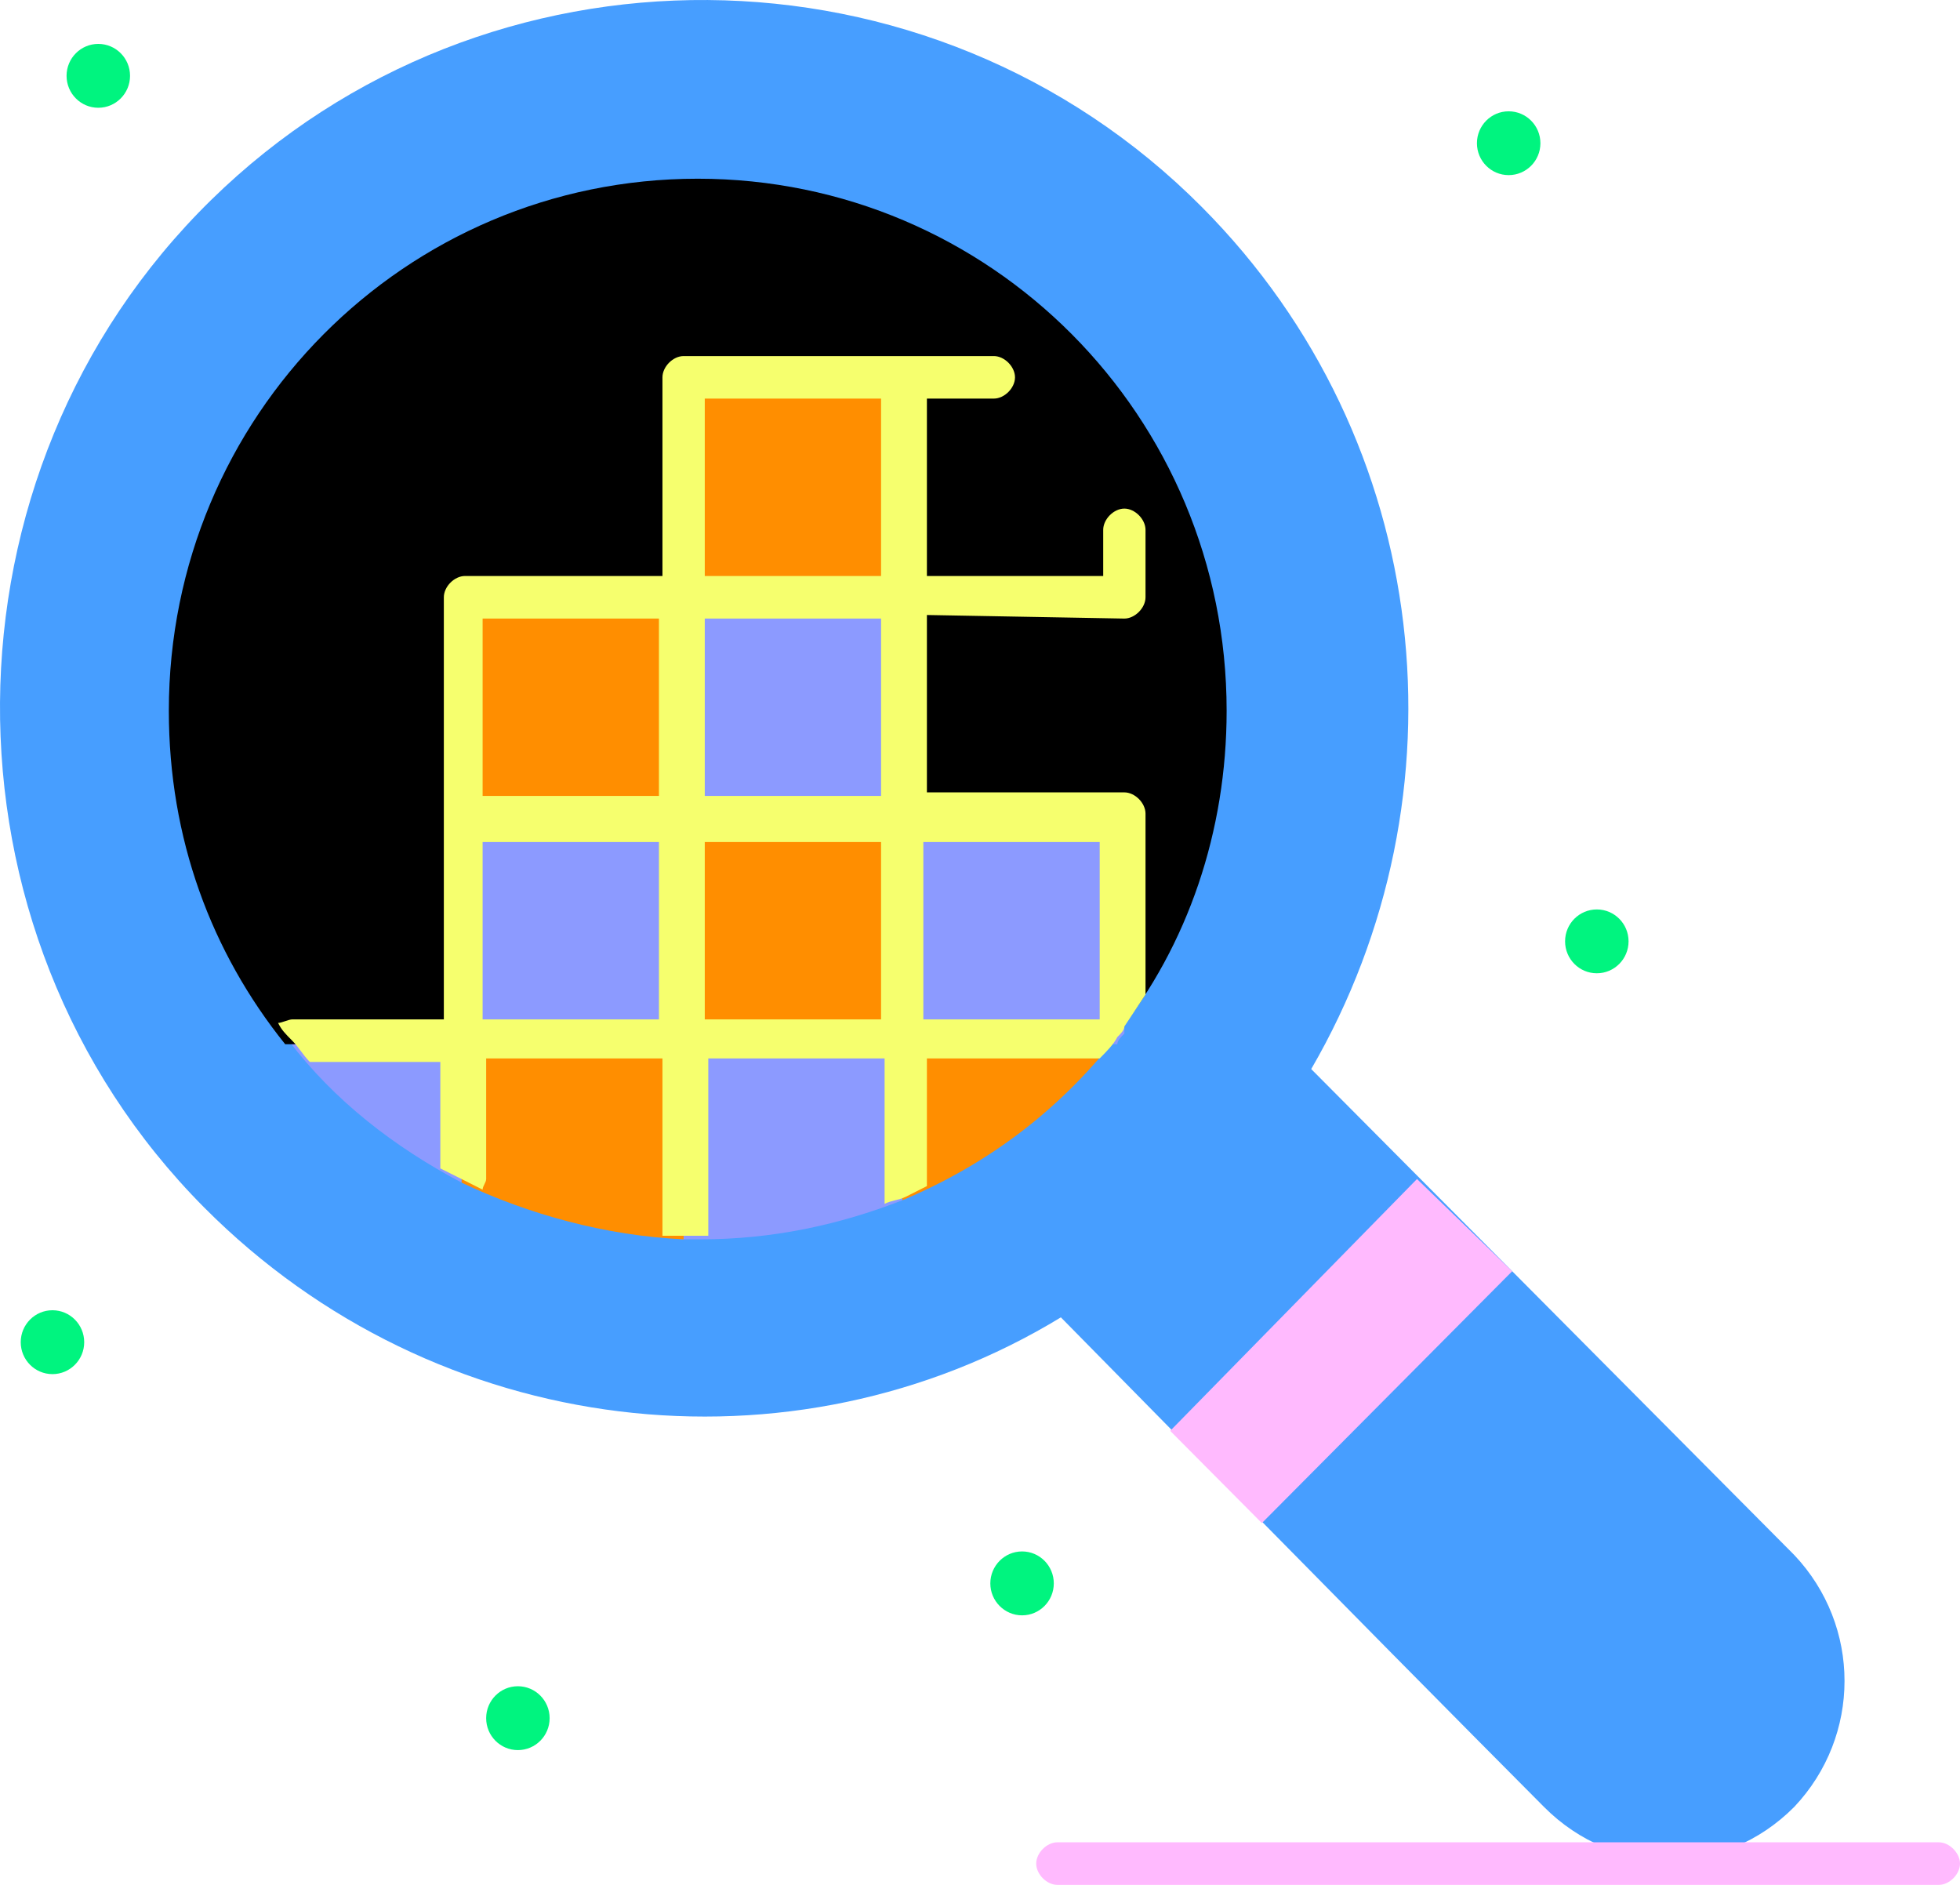
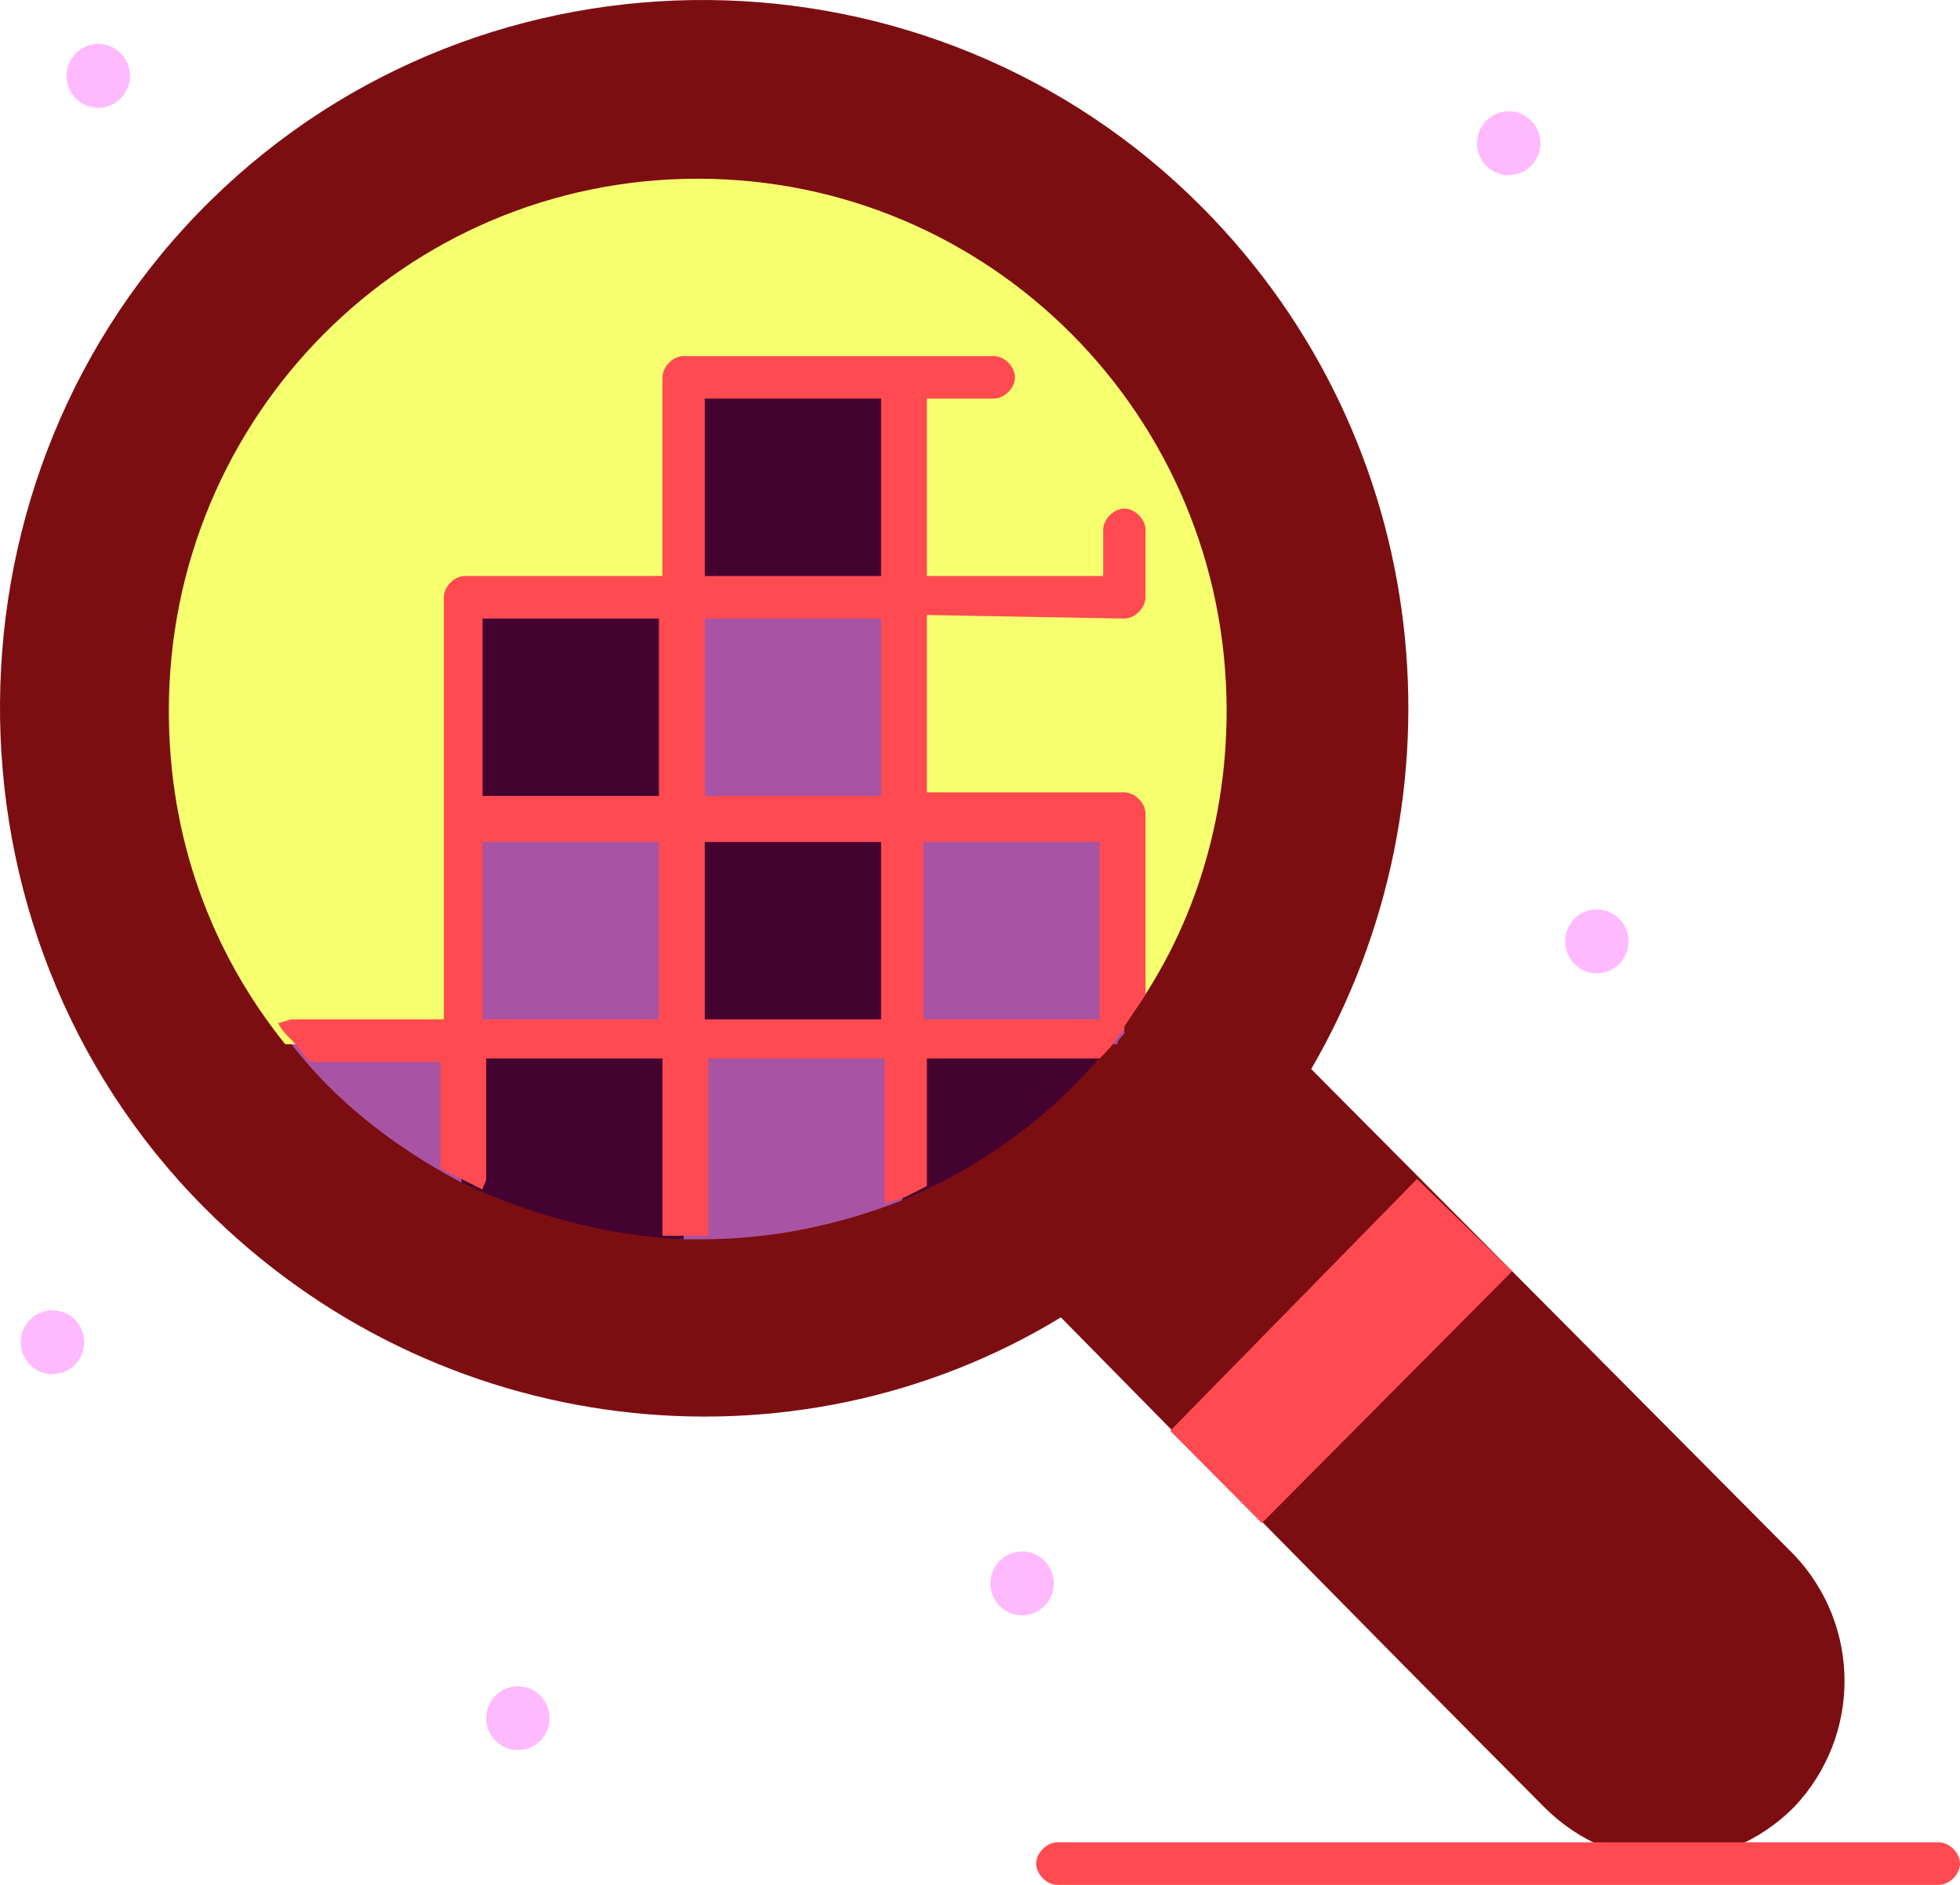
<svg xmlns="http://www.w3.org/2000/svg" width="78" height="75" viewBox="0 0 78 75" fill="none">
-   <path d="M71.405 61.875C35.203 25.458 76.878 67.379 52.181 42.538C58.496 31.67 57.093 17.556 47.832 8.241C37.027 -2.628 19.347 -2.769 8.402 7.958C-2.683 18.825 -2.823 37.033 8.121 48.042C17.383 57.358 31.555 58.91 42.219 52.418C55.269 65.685 57.514 67.944 61.443 71.896C64.249 74.718 68.599 74.718 71.405 71.896C74.071 69.073 74.071 64.696 71.405 61.875Z" fill="#479EFF" />
-   <path d="M36.045 15.015H27.205V23.907H36.045V15.015Z" fill="#FF8E00" />
-   <path d="M36.045 23.764H27.205V32.658H36.045V23.764Z" fill="#8C9AFF" />
-   <path d="M27.205 23.764H18.365V32.658H27.205V23.764Z" fill="#FF8E00" />
-   <path d="M27.205 32.658H18.365V41.55H27.205V32.658Z" fill="#8C9AFF" />
-   <path d="M36.045 32.658H27.205V41.55H36.045V32.658Z" fill="#FF8E00" />
-   <path d="M44.745 32.658V41.127C44.605 41.267 44.465 41.409 44.465 41.55H36.045V32.658H44.745Z" fill="#8C9AFF" />
-   <path d="M35.905 41.409H44.323C42.079 44.23 39.271 46.348 35.905 47.76V41.409Z" fill="#FF8E00" />
-   <path d="M35.905 41.409V47.76C33.379 48.748 30.713 49.313 27.905 49.313H27.065V41.409H35.905Z" fill="#8C9AFF" />
-   <path d="M27.205 41.409V49.313C24.117 49.171 21.03 48.324 18.365 47.054V41.409H27.205Z" fill="#FF8E00" />
-   <path d="M18.365 41.409V47.054C15.699 45.642 13.313 43.809 11.489 41.409H18.365Z" fill="#8C9AFF" />
-   <path d="M35.905 23.764V14.872H27.065V23.764H18.224V41.55H11.349C8.402 37.88 6.719 33.362 6.719 28.282C6.719 16.566 16.12 7.111 27.766 7.111C39.412 7.111 48.815 16.566 48.815 28.282C48.815 33.081 47.271 37.599 44.465 41.127V32.658H35.623V23.764H35.905Z" fill="black" />
-   <path d="M60.179 50.583L50.217 60.604L46.569 56.934L56.391 46.913L60.179 50.583Z" fill="#FFBAFE" />
-   <path d="M63.547 36.187C64.244 36.187 64.81 36.754 64.81 37.456C64.81 38.158 64.244 38.727 63.547 38.727C62.849 38.727 62.284 38.158 62.284 37.456C62.284 36.754 62.849 36.187 63.547 36.187Z" fill="#00F47F" />
-   <path d="M60.038 4.429C60.736 4.429 61.302 4.997 61.302 5.699C61.302 6.4 60.736 6.968 60.038 6.968C59.341 6.968 58.776 6.4 58.776 5.699C58.776 4.997 59.341 4.429 60.038 4.429Z" fill="#00F47F" />
-   <path d="M40.675 61.732C41.373 61.732 41.937 62.303 41.937 63.004C41.937 63.704 41.373 64.275 40.675 64.275C39.977 64.275 39.411 63.704 39.411 63.004C39.411 62.303 39.977 61.732 40.675 61.732Z" fill="#00F47F" />
-   <path d="M20.609 67.096C21.307 67.096 21.873 67.665 21.873 68.367C21.873 69.069 21.307 69.637 20.609 69.637C19.912 69.637 19.347 69.069 19.347 68.367C19.347 67.665 19.912 67.096 20.609 67.096Z" fill="#00F47F" />
-   <path d="M3.911 1.747C4.609 1.747 5.175 2.315 5.175 3.017C5.175 3.719 4.609 4.288 3.911 4.288C3.215 4.288 2.649 3.719 2.649 3.017C2.649 2.315 3.215 1.747 3.911 1.747Z" fill="#00F47F" />
-   <path d="M2.088 52.135C2.785 52.135 3.351 52.705 3.351 53.407C3.351 54.107 2.785 54.677 2.088 54.677C1.39 54.677 0.825 54.107 0.825 53.407C0.825 52.705 1.39 52.135 2.088 52.135Z" fill="#00F47F" />
-   <path d="M77.158 75H42.078C41.657 75 41.237 74.577 41.237 74.154C41.237 73.73 41.657 73.306 42.078 73.306H77.158C77.578 73.306 78 73.73 78 74.154C78 74.577 77.578 75 77.158 75Z" fill="#FFBAFE" />
-   <path d="M43.763 40.562H36.745V33.505H43.763V40.562ZM28.047 40.562V33.505H35.063V40.562H28.047ZM19.206 40.562V33.505H26.223V40.562H19.206ZM19.206 24.613H26.223V31.67H19.206V24.613ZM28.047 15.86H35.063V22.919H28.047V15.86ZM35.063 31.67H28.047V24.613H35.063V31.67ZM44.745 24.613C45.165 24.613 45.587 24.189 45.587 23.765V21.084C45.587 20.66 45.165 20.237 44.745 20.237C44.323 20.237 43.903 20.66 43.903 21.084V22.919H36.887V15.86H39.551C39.973 15.86 40.393 15.439 40.393 15.015C40.393 14.591 39.973 14.168 39.551 14.168H27.205C26.783 14.168 26.363 14.591 26.363 15.015V22.919H18.505C18.083 22.919 17.663 23.343 17.663 23.765V40.562H11.629C11.489 40.562 11.207 40.703 11.067 40.703C11.207 40.985 11.349 41.127 11.629 41.409C11.909 41.691 12.051 41.973 12.331 42.255H17.523V46.491C17.803 46.63 18.083 46.773 18.365 46.913C18.645 47.054 18.925 47.195 19.206 47.336C19.206 47.195 19.347 47.054 19.347 46.913V42.115H26.363V49.171H28.187V42.115H35.203V47.901C35.483 47.76 35.763 47.76 36.045 47.62C36.325 47.478 36.605 47.336 36.887 47.195V42.115H43.763C44.043 41.832 44.323 41.55 44.464 41.267C44.605 41.127 44.745 40.985 44.745 40.844C45.025 40.421 45.306 39.997 45.587 39.574V32.375C45.587 31.952 45.165 31.529 44.745 31.529H36.887V24.471L44.745 24.613Z" fill="#F6FF6E" />
+   <path d="M71.405 61.875C35.203 25.458 76.878 67.379 52.181 42.538C58.496 31.67 57.093 17.556 47.832 8.241C37.027 -2.628 19.347 -2.769 8.402 7.958C-2.683 18.825 -2.823 37.033 8.121 48.042C17.383 57.358 31.555 58.91 42.219 52.418C55.269 65.685 57.514 67.944 61.443 71.896C64.249 74.718 68.599 74.718 71.405 71.896C74.071 69.073 74.071 64.696 71.405 61.875Z" fill="#7C0E12" />
+   <path d="M36.045 15.015H27.205V23.907H36.045V15.015Z" fill="#440230" />
+   <path d="M36.045 23.764H27.205V32.658H36.045V23.764Z" fill="#A853A4" />
+   <path d="M27.205 23.764H18.365V32.658H27.205V23.764Z" fill="#440230" />
+   <path d="M27.205 32.658H18.365V41.55H27.205V32.658Z" fill="#A853A4" />
+   <path d="M36.045 32.658H27.205V41.55H36.045V32.658Z" fill="#440230" />
+   <path d="M44.745 32.658V41.127C44.605 41.267 44.465 41.409 44.465 41.55H36.045V32.658H44.745Z" fill="#A853A4" />
+   <path d="M35.905 41.409H44.323C42.079 44.23 39.271 46.348 35.905 47.76V41.409Z" fill="#440230" />
+   <path d="M35.905 41.409V47.76C33.379 48.748 30.713 49.313 27.905 49.313H27.065V41.409H35.905Z" fill="#A853A4" />
+   <path d="M27.205 41.409V49.313C24.117 49.171 21.03 48.324 18.365 47.054V41.409H27.205Z" fill="#440230" />
+   <path d="M18.365 41.409V47.054C15.699 45.642 13.313 43.809 11.489 41.409H18.365Z" fill="#A853A4" />
+   <path d="M35.905 23.764V14.872H27.065V23.764H18.224V41.55H11.35C8.402 37.88 6.719 33.362 6.719 28.282C6.719 16.566 16.12 7.111 27.766 7.111C39.412 7.111 48.815 16.566 48.815 28.282C48.815 33.081 47.271 37.599 44.465 41.127V32.658H35.624V23.764H35.905Z" fill="#F6FF6E" />
+   <path d="M60.179 50.583L50.217 60.604L46.569 56.934L56.391 46.913L60.179 50.583Z" fill="#FF4A51" />
+   <path d="M63.547 36.187C64.245 36.187 64.81 36.754 64.81 37.456C64.81 38.158 64.245 38.727 63.547 38.727C62.849 38.727 62.285 38.158 62.285 37.456C62.285 36.754 62.849 36.187 63.547 36.187Z" fill="#FFBAFE" />
+   <path d="M60.038 4.429C60.736 4.429 61.302 4.997 61.302 5.699C61.302 6.4 60.736 6.968 60.038 6.968C59.341 6.968 58.776 6.4 58.776 5.699C58.776 4.997 59.341 4.429 60.038 4.429Z" fill="#FFBAFE" />
+   <path d="M40.675 61.732C41.373 61.732 41.937 62.303 41.937 63.004C41.937 63.704 41.373 64.275 40.675 64.275C39.977 64.275 39.411 63.704 39.411 63.004C39.411 62.303 39.977 61.732 40.675 61.732Z" fill="#FFBAFE" />
+   <path d="M20.609 67.096C21.307 67.096 21.873 67.665 21.873 68.367C21.873 69.069 21.307 69.637 20.609 69.637C19.912 69.637 19.347 69.069 19.347 68.367C19.347 67.665 19.912 67.096 20.609 67.096Z" fill="#FFBAFE" />
+   <path d="M3.911 1.747C4.609 1.747 5.175 2.315 5.175 3.017C5.175 3.719 4.609 4.288 3.911 4.288C3.215 4.288 2.649 3.719 2.649 3.017C2.649 2.315 3.215 1.747 3.911 1.747Z" fill="#FFBAFE" />
+   <path d="M2.088 52.135C2.785 52.135 3.351 52.705 3.351 53.407C3.351 54.107 2.785 54.677 2.088 54.677C1.39 54.677 0.825 54.107 0.825 53.407C0.825 52.705 1.39 52.135 2.088 52.135Z" fill="#FFBAFE" />
+   <path d="M77.158 75H42.078C41.657 75 41.236 74.577 41.236 74.154C41.236 73.73 41.657 73.306 42.078 73.306H77.158C77.578 73.306 78 73.73 78 74.154C78 74.577 77.578 75 77.158 75Z" fill="#FF4A51" />
+   <path d="M43.762 40.562H36.745V33.505H43.762V40.562ZM28.047 40.562V33.505H35.063V40.562H28.047ZM19.205 40.562V33.505H26.223V40.562H19.205ZM19.205 24.613H26.223V31.67H19.205V24.613ZM28.047 15.86H35.063V22.919H28.047V15.86ZM35.063 31.67H28.047V24.613H35.063V31.67ZM44.745 24.613C45.165 24.613 45.586 24.189 45.586 23.765V21.084C45.586 20.66 45.165 20.237 44.745 20.237C44.323 20.237 43.903 20.66 43.903 21.084V22.919H36.887V15.86H39.551C39.973 15.86 40.393 15.439 40.393 15.015C40.393 14.591 39.973 14.168 39.551 14.168H27.205C26.783 14.168 26.363 14.591 26.363 15.015V22.919H18.505C18.083 22.919 17.663 23.343 17.663 23.765V40.562H11.629C11.489 40.562 11.207 40.703 11.067 40.703C11.207 40.985 11.349 41.127 11.629 41.409C11.909 41.691 12.051 41.973 12.331 42.255H17.523V46.491C17.803 46.63 18.083 46.773 18.365 46.913C18.645 47.054 18.925 47.195 19.205 47.336C19.205 47.195 19.347 47.054 19.347 46.913V42.115H26.363V49.171H28.187V42.115H35.203V47.901C35.483 47.76 35.763 47.76 36.045 47.62C36.325 47.478 36.605 47.336 36.887 47.195V42.115H43.762C44.043 41.832 44.323 41.55 44.464 41.267C44.604 41.127 44.745 40.985 44.745 40.844C45.025 40.421 45.306 39.997 45.586 39.574V32.375C45.586 31.952 45.165 31.529 44.745 31.529H36.887V24.471L44.745 24.613Z" fill="#FF4A51" />
</svg>
